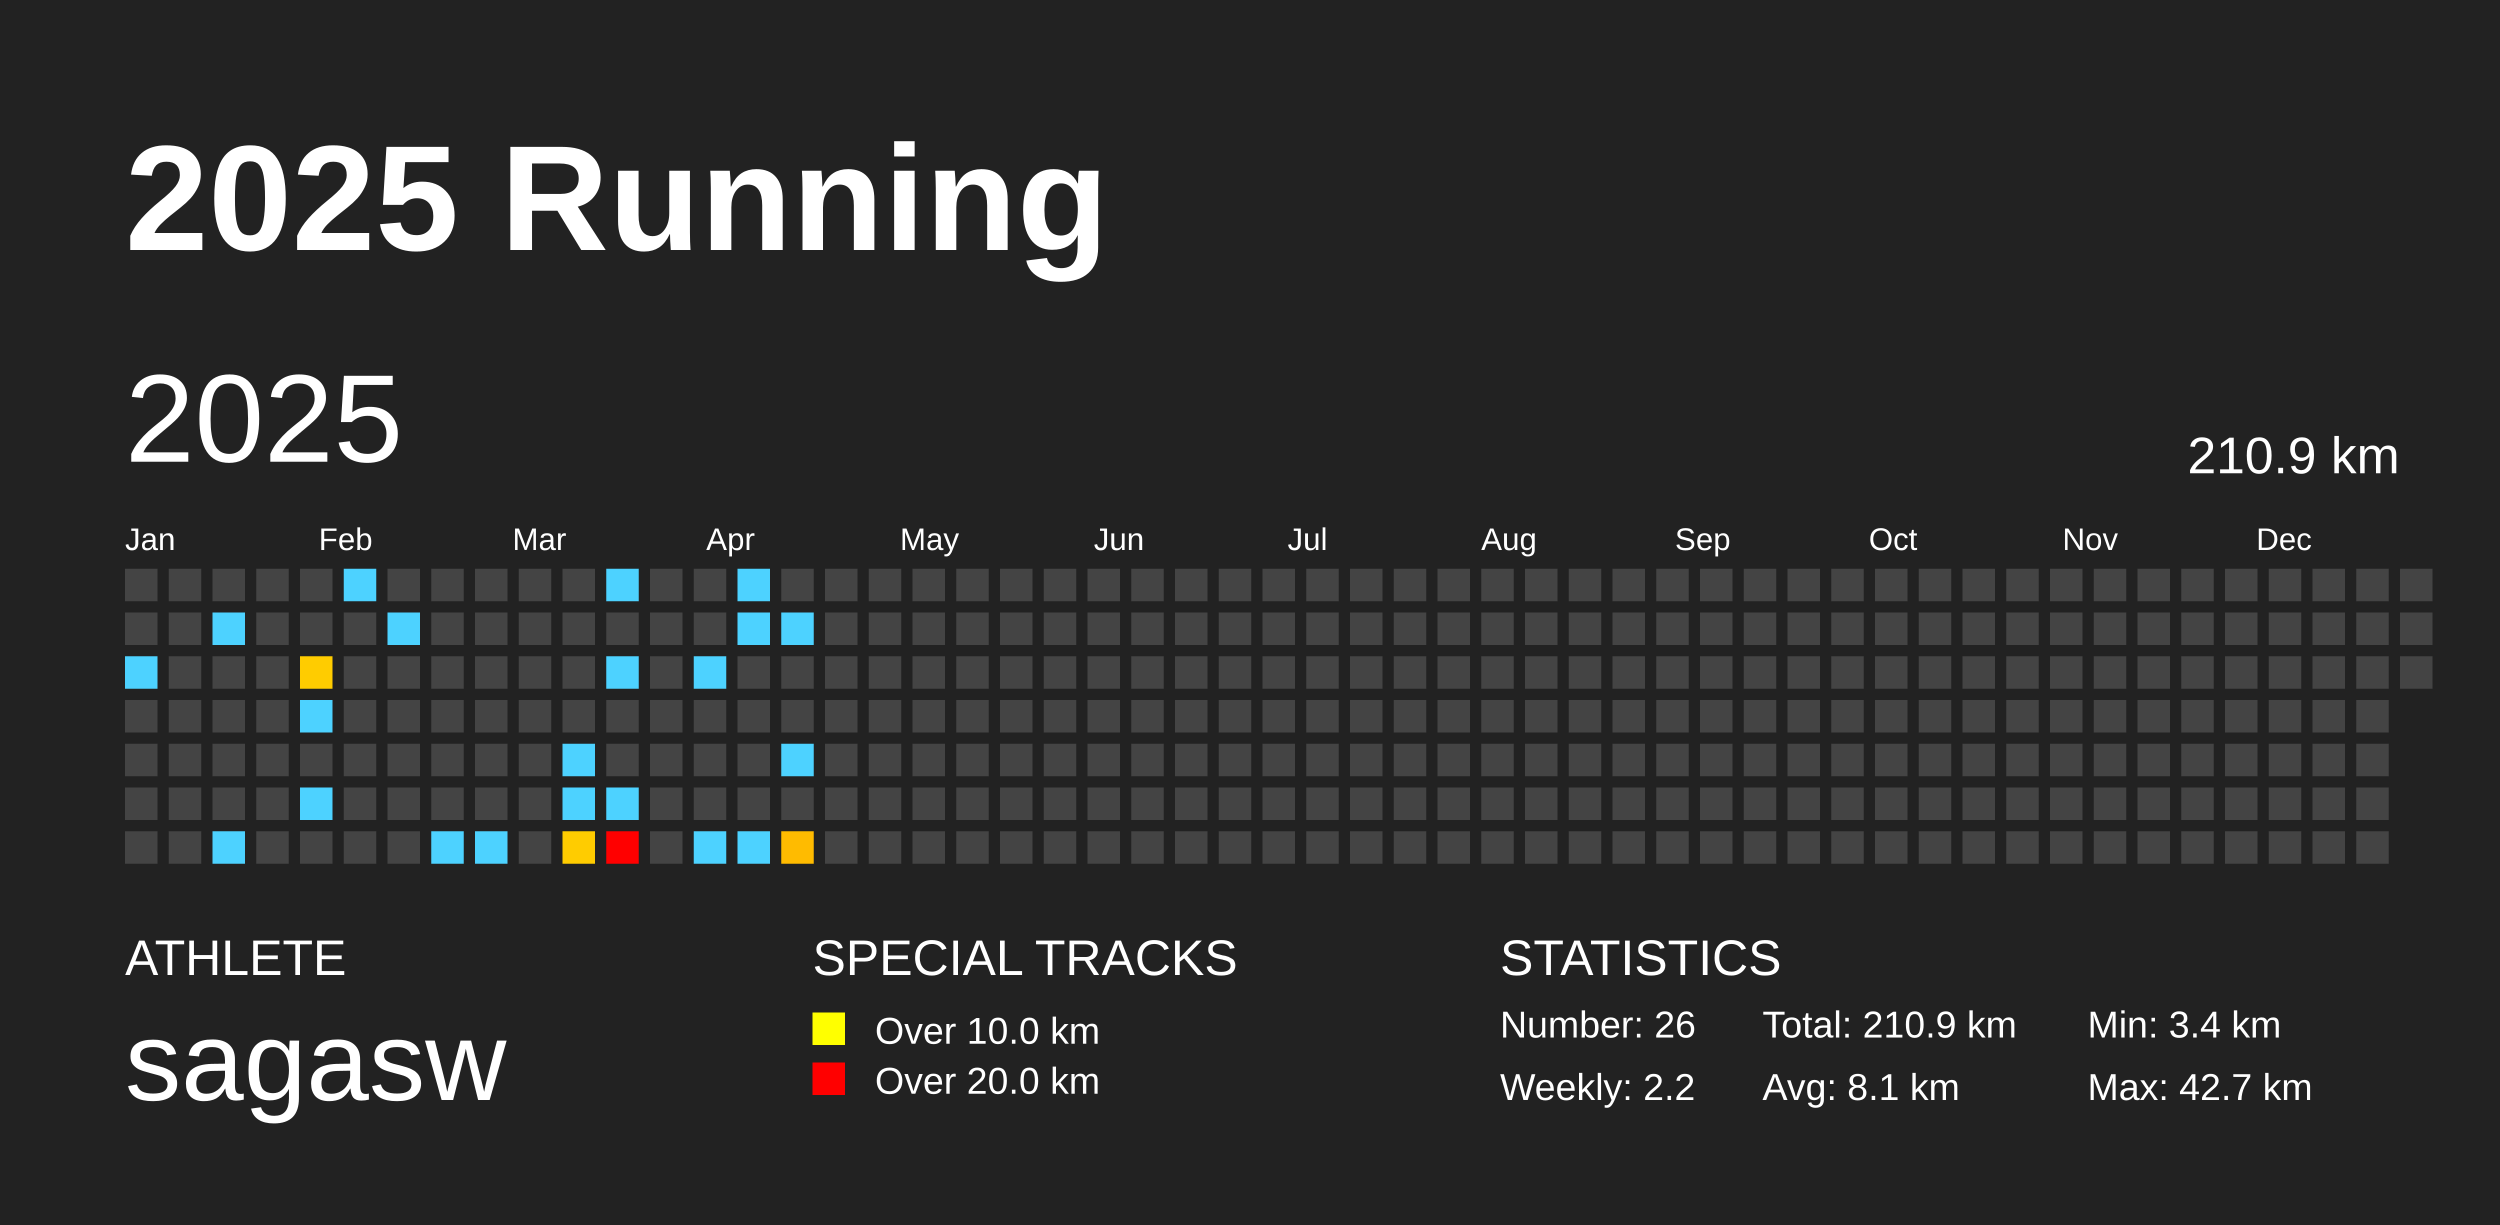
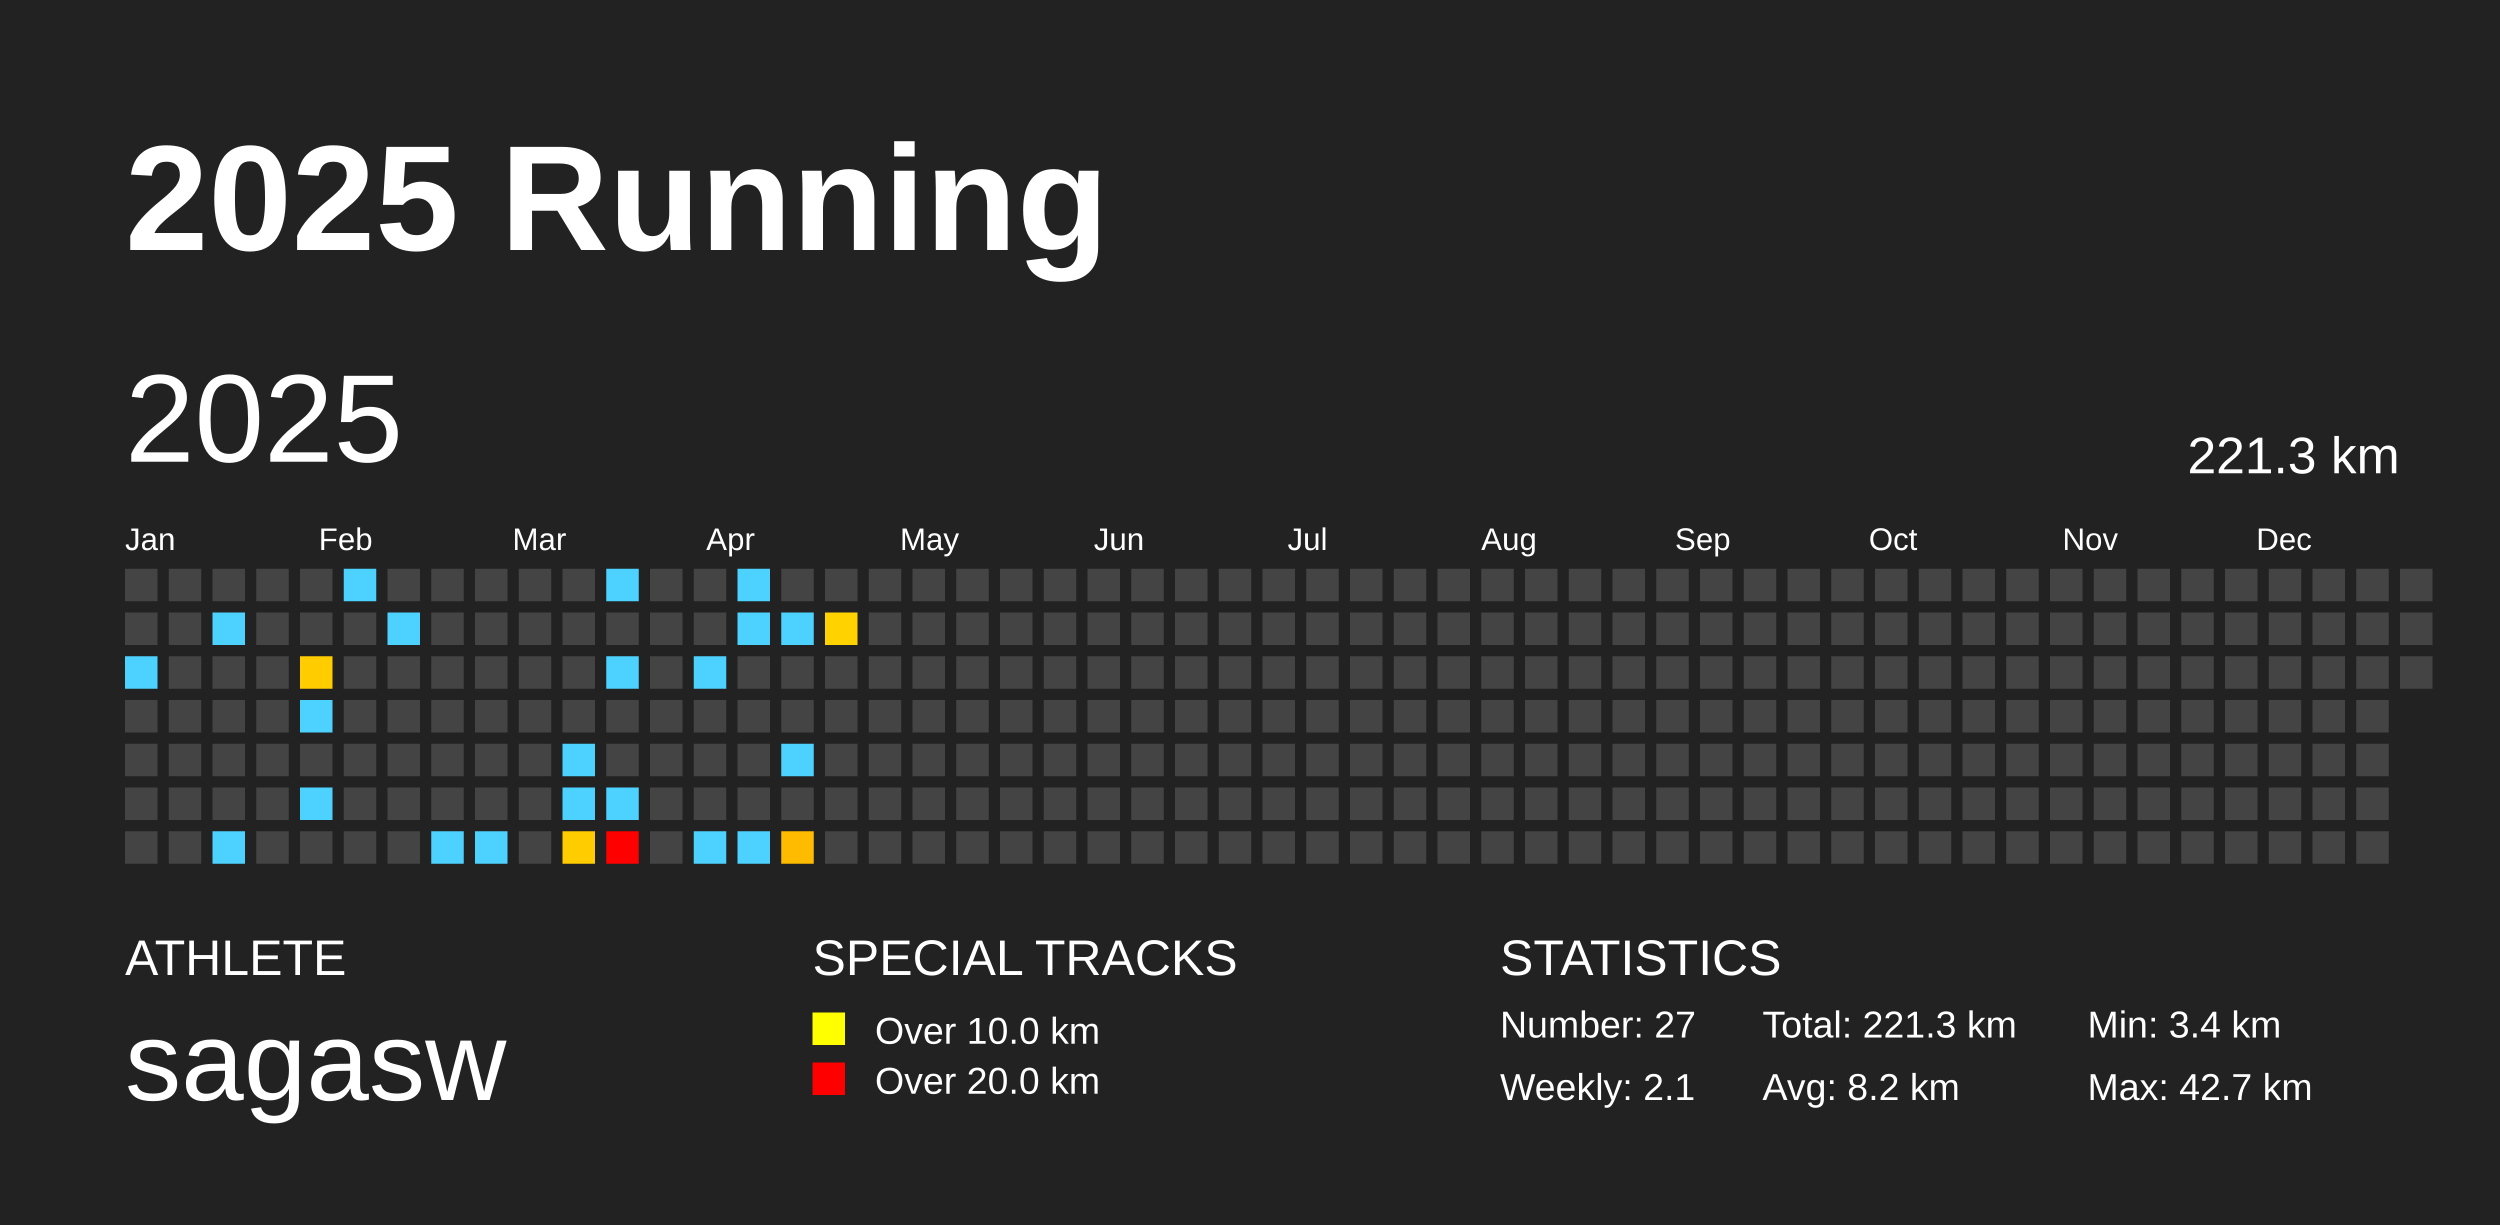
<svg xmlns="http://www.w3.org/2000/svg" baseProfile="full" height="98mm" version="1.1" viewBox="0,0,200,98" width="200mm">
  <defs />
  <rect fill="#222222" height="98" width="200" x="0" y="0" />
  <text fill="#FFFFFF" style="font-size:12px; font-family:Arial; font-weight:bold;" x="10" y="20">2025 Running</text>
  <text fill="#FFFFFF" style="font-size:4px; font-family:Arial" x="10" y="78">ATHLETE</text>
  <text fill="#FFFFFF" style="font-size:9px; font-family:Arial" x="10" y="88">sagasw</text>
  <text fill="#FFFFFF" style="font-size:4px; font-family:Arial" x="65" y="78">SPECIAL TRACKS</text>
  <rect fill="yellow" height="2.6" width="2.6" x="65" y="81" />
  <text fill="#FFFFFF" style="font-size:3px; font-family:Arial" x="70" y="83.5">Over 10.0 km</text>
  <rect fill="red" height="2.6" width="2.6" x="65" y="85" />
  <text fill="#FFFFFF" style="font-size:3px; font-family:Arial" x="70" y="87.5">Over 20.0 km</text>
  <text fill="#FFFFFF" style="font-size:4px; font-family:Arial" x="120" y="78">STATISTICS</text>
-   <text fill="#FFFFFF" style="font-size:3px; font-family:Arial" x="120" y="83">Number: 26</text>
-   <text fill="#FFFFFF" style="font-size:3px; font-family:Arial" x="120" y="88">Weekly: 2.2</text>
-   <text fill="#FFFFFF" style="font-size:3px; font-family:Arial" x="141" y="83">Total: 210.9 km</text>
-   <text fill="#FFFFFF" style="font-size:3px; font-family:Arial" x="141" y="88">Avg: 8.1 km</text>
+   <text fill="#FFFFFF" style="font-size:3px; font-family:Arial" x="120" y="83">Number: 27</text>
+   <text fill="#FFFFFF" style="font-size:3px; font-family:Arial" x="120" y="88">Weekly: 2.1</text>
+   <text fill="#FFFFFF" style="font-size:3px; font-family:Arial" x="141" y="83">Total: 221.3 km</text>
+   <text fill="#FFFFFF" style="font-size:3px; font-family:Arial" x="141" y="88">Avg: 8.2 km</text>
  <text fill="#FFFFFF" style="font-size:3px; font-family:Arial" x="167" y="83">Min: 3.4 km</text>
  <text fill="#FFFFFF" style="font-size:3px; font-family:Arial" x="167" y="88">Max: 42.7 km</text>
  <text dominant-baseline="hanging" fill="#FFFFFF" style="font-size:10.0px; font-family:Arial;" x="10" y="30">2025</text>
-   <text dominant-baseline="hanging" fill="#FFFFFF" style="font-size:4.125px; font-family:Arial;" x="175" y="35">210.9 km</text>
+   <text dominant-baseline="hanging" fill="#FFFFFF" style="font-size:4.125px; font-family:Arial;" x="175" y="35">221.3 km</text>
  <text fill="#FFFFFF" style="font-size:2.5px; font-family:Arial" x="10.0" y="44">Jan</text>
  <text fill="#FFFFFF" style="font-size:2.5px; font-family:Arial" x="25.5" y="44">Feb</text>
  <text fill="#FFFFFF" style="font-size:2.5px; font-family:Arial" x="41.0" y="44">Mar</text>
  <text fill="#FFFFFF" style="font-size:2.5px; font-family:Arial" x="56.5" y="44">Apr</text>
  <text fill="#FFFFFF" style="font-size:2.5px; font-family:Arial" x="72.0" y="44">May</text>
  <text fill="#FFFFFF" style="font-size:2.5px; font-family:Arial" x="87.5" y="44">Jun</text>
  <text fill="#FFFFFF" style="font-size:2.5px; font-family:Arial" x="103.0" y="44">Jul</text>
  <text fill="#FFFFFF" style="font-size:2.5px; font-family:Arial" x="118.5" y="44">Aug</text>
  <text fill="#FFFFFF" style="font-size:2.5px; font-family:Arial" x="134.0" y="44">Sep</text>
  <text fill="#FFFFFF" style="font-size:2.5px; font-family:Arial" x="149.5" y="44">Oct</text>
  <text fill="#FFFFFF" style="font-size:2.5px; font-family:Arial" x="165.0" y="44">Nov</text>
  <text fill="#FFFFFF" style="font-size:2.5px; font-family:Arial" x="180.5" y="44">Dec</text>
  <rect fill="#444444" height="2.6" width="2.6" x="10.0" y="45.5" />
  <rect fill="#444444" height="2.6" width="2.6" x="10.0" y="49.0" />
  <rect fill="#4dd2ff" height="2.6" width="2.6" x="10.0" y="52.5" />
  <rect fill="#444444" height="2.6" width="2.6" x="10.0" y="56.0" />
  <rect fill="#444444" height="2.6" width="2.6" x="10.0" y="59.5" />
  <rect fill="#444444" height="2.6" width="2.6" x="10.0" y="63.0" />
  <rect fill="#444444" height="2.6" width="2.6" x="10.0" y="66.5" />
  <rect fill="#444444" height="2.6" width="2.6" x="13.5" y="45.5" />
  <rect fill="#444444" height="2.6" width="2.6" x="13.5" y="49.0" />
  <rect fill="#444444" height="2.6" width="2.6" x="13.5" y="52.5" />
  <rect fill="#444444" height="2.6" width="2.6" x="13.5" y="56.0" />
  <rect fill="#444444" height="2.6" width="2.6" x="13.5" y="59.5" />
  <rect fill="#444444" height="2.6" width="2.6" x="13.5" y="63.0" />
  <rect fill="#444444" height="2.6" width="2.6" x="13.5" y="66.5" />
  <rect fill="#444444" height="2.6" width="2.6" x="17.0" y="45.5" />
  <rect fill="#4dd2ff" height="2.6" width="2.6" x="17.0" y="49.0" />
  <rect fill="#444444" height="2.6" width="2.6" x="17.0" y="52.5" />
  <rect fill="#444444" height="2.6" width="2.6" x="17.0" y="56.0" />
  <rect fill="#444444" height="2.6" width="2.6" x="17.0" y="59.5" />
  <rect fill="#444444" height="2.6" width="2.6" x="17.0" y="63.0" />
  <rect fill="#4dd2ff" height="2.6" width="2.6" x="17.0" y="66.5" />
  <rect fill="#444444" height="2.6" width="2.6" x="20.5" y="45.5" />
  <rect fill="#444444" height="2.6" width="2.6" x="20.5" y="49.0" />
  <rect fill="#444444" height="2.6" width="2.6" x="20.5" y="52.5" />
  <rect fill="#444444" height="2.6" width="2.6" x="20.5" y="56.0" />
  <rect fill="#444444" height="2.6" width="2.6" x="20.5" y="59.5" />
  <rect fill="#444444" height="2.6" width="2.6" x="20.5" y="63.0" />
  <rect fill="#444444" height="2.6" width="2.6" x="20.5" y="66.5" />
  <rect fill="#444444" height="2.6" width="2.6" x="24.0" y="45.5" />
  <rect fill="#444444" height="2.6" width="2.6" x="24.0" y="49.0" />
  <rect fill="#ffcc00" height="2.6" width="2.6" x="24.0" y="52.5" />
  <rect fill="#4dd2ff" height="2.6" width="2.6" x="24.0" y="56.0" />
  <rect fill="#444444" height="2.6" width="2.6" x="24.0" y="59.5" />
  <rect fill="#4dd2ff" height="2.6" width="2.6" x="24.0" y="63.0" />
  <rect fill="#444444" height="2.6" width="2.6" x="24.0" y="66.5" />
  <rect fill="#4dd2ff" height="2.6" width="2.6" x="27.5" y="45.5" />
  <rect fill="#444444" height="2.6" width="2.6" x="27.5" y="49.0" />
  <rect fill="#444444" height="2.6" width="2.6" x="27.5" y="52.5" />
  <rect fill="#444444" height="2.6" width="2.6" x="27.5" y="56.0" />
  <rect fill="#444444" height="2.6" width="2.6" x="27.5" y="59.5" />
  <rect fill="#444444" height="2.6" width="2.6" x="27.5" y="63.0" />
  <rect fill="#444444" height="2.6" width="2.6" x="27.5" y="66.5" />
  <rect fill="#444444" height="2.6" width="2.6" x="31.0" y="45.5" />
  <rect fill="#4dd2ff" height="2.6" width="2.6" x="31.0" y="49.0" />
  <rect fill="#444444" height="2.6" width="2.6" x="31.0" y="52.5" />
  <rect fill="#444444" height="2.6" width="2.6" x="31.0" y="56.0" />
  <rect fill="#444444" height="2.6" width="2.6" x="31.0" y="59.5" />
  <rect fill="#444444" height="2.6" width="2.6" x="31.0" y="63.0" />
  <rect fill="#444444" height="2.6" width="2.6" x="31.0" y="66.5" />
  <rect fill="#444444" height="2.6" width="2.6" x="34.5" y="45.5" />
  <rect fill="#444444" height="2.6" width="2.6" x="34.5" y="49.0" />
  <rect fill="#444444" height="2.6" width="2.6" x="34.5" y="52.5" />
  <rect fill="#444444" height="2.6" width="2.6" x="34.5" y="56.0" />
  <rect fill="#444444" height="2.6" width="2.6" x="34.5" y="59.5" />
  <rect fill="#444444" height="2.6" width="2.6" x="34.5" y="63.0" />
  <rect fill="#4dd2ff" height="2.6" width="2.6" x="34.5" y="66.5" />
  <rect fill="#444444" height="2.6" width="2.6" x="38.0" y="45.5" />
  <rect fill="#444444" height="2.6" width="2.6" x="38.0" y="49.0" />
  <rect fill="#444444" height="2.6" width="2.6" x="38.0" y="52.5" />
  <rect fill="#444444" height="2.6" width="2.6" x="38.0" y="56.0" />
  <rect fill="#444444" height="2.6" width="2.6" x="38.0" y="59.5" />
  <rect fill="#444444" height="2.6" width="2.6" x="38.0" y="63.0" />
  <rect fill="#4dd2ff" height="2.6" width="2.6" x="38.0" y="66.5" />
  <rect fill="#444444" height="2.6" width="2.6" x="41.5" y="45.5" />
  <rect fill="#444444" height="2.6" width="2.6" x="41.5" y="49.0" />
  <rect fill="#444444" height="2.6" width="2.6" x="41.5" y="52.5" />
  <rect fill="#444444" height="2.6" width="2.6" x="41.5" y="56.0" />
  <rect fill="#444444" height="2.6" width="2.6" x="41.5" y="59.5" />
  <rect fill="#444444" height="2.6" width="2.6" x="41.5" y="63.0" />
  <rect fill="#444444" height="2.6" width="2.6" x="41.5" y="66.5" />
  <rect fill="#444444" height="2.6" width="2.6" x="45.0" y="45.5" />
  <rect fill="#444444" height="2.6" width="2.6" x="45.0" y="49.0" />
  <rect fill="#444444" height="2.6" width="2.6" x="45.0" y="52.5" />
  <rect fill="#444444" height="2.6" width="2.6" x="45.0" y="56.0" />
  <rect fill="#4dd2ff" height="2.6" width="2.6" x="45.0" y="59.5" />
  <rect fill="#4dd2ff" height="2.6" width="2.6" x="45.0" y="63.0" />
  <rect fill="#ffcc00" height="2.6" width="2.6" x="45.0" y="66.5" />
  <rect fill="#4dd2ff" height="2.6" width="2.6" x="48.5" y="45.5" />
  <rect fill="#444444" height="2.6" width="2.6" x="48.5" y="49.0" />
  <rect fill="#4dd2ff" height="2.6" width="2.6" x="48.5" y="52.5" />
  <rect fill="#444444" height="2.6" width="2.6" x="48.5" y="56.0" />
  <rect fill="#444444" height="2.6" width="2.6" x="48.5" y="59.5" />
  <rect fill="#4dd2ff" height="2.6" width="2.6" x="48.5" y="63.0" />
  <rect fill="red" height="2.6" width="2.6" x="48.5" y="66.5" />
  <rect fill="#444444" height="2.6" width="2.6" x="52.0" y="45.5" />
  <rect fill="#444444" height="2.6" width="2.6" x="52.0" y="49.0" />
  <rect fill="#444444" height="2.6" width="2.6" x="52.0" y="52.5" />
  <rect fill="#444444" height="2.6" width="2.6" x="52.0" y="56.0" />
  <rect fill="#444444" height="2.6" width="2.6" x="52.0" y="59.5" />
  <rect fill="#444444" height="2.6" width="2.6" x="52.0" y="63.0" />
  <rect fill="#444444" height="2.6" width="2.6" x="52.0" y="66.5" />
  <rect fill="#444444" height="2.6" width="2.6" x="55.5" y="45.5" />
  <rect fill="#444444" height="2.6" width="2.6" x="55.5" y="49.0" />
  <rect fill="#4dd2ff" height="2.6" width="2.6" x="55.5" y="52.5" />
  <rect fill="#444444" height="2.6" width="2.6" x="55.5" y="56.0" />
  <rect fill="#444444" height="2.6" width="2.6" x="55.5" y="59.5" />
  <rect fill="#444444" height="2.6" width="2.6" x="55.5" y="63.0" />
  <rect fill="#4dd2ff" height="2.6" width="2.6" x="55.5" y="66.5" />
  <rect fill="#4dd2ff" height="2.6" width="2.6" x="59.0" y="45.5" />
  <rect fill="#4dd2ff" height="2.6" width="2.6" x="59.0" y="49.0" />
  <rect fill="#444444" height="2.6" width="2.6" x="59.0" y="52.5" />
  <rect fill="#444444" height="2.6" width="2.6" x="59.0" y="56.0" />
  <rect fill="#444444" height="2.6" width="2.6" x="59.0" y="59.5" />
  <rect fill="#444444" height="2.6" width="2.6" x="59.0" y="63.0" />
  <rect fill="#4dd2ff" height="2.6" width="2.6" x="59.0" y="66.5" />
  <rect fill="#444444" height="2.6" width="2.6" x="62.5" y="45.5" />
  <rect fill="#4dd2ff" height="2.6" width="2.6" x="62.5" y="49.0" />
  <rect fill="#444444" height="2.6" width="2.6" x="62.5" y="52.5" />
  <rect fill="#444444" height="2.6" width="2.6" x="62.5" y="56.0" />
  <rect fill="#4dd2ff" height="2.6" width="2.6" x="62.5" y="59.5" />
  <rect fill="#444444" height="2.6" width="2.6" x="62.5" y="63.0" />
  <rect fill="#ffbb00" height="2.6" width="2.6" x="62.5" y="66.5" />
  <rect fill="#444444" height="2.6" width="2.6" x="66.0" y="45.5" />
-   <rect fill="#444444" height="2.6" width="2.6" x="66.0" y="49.0" />
+   <rect fill="#ffd200" height="2.6" width="2.6" x="66.0" y="49.0" />
  <rect fill="#444444" height="2.6" width="2.6" x="66.0" y="52.5" />
  <rect fill="#444444" height="2.6" width="2.6" x="66.0" y="56.0" />
  <rect fill="#444444" height="2.6" width="2.6" x="66.0" y="59.5" />
  <rect fill="#444444" height="2.6" width="2.6" x="66.0" y="63.0" />
  <rect fill="#444444" height="2.6" width="2.6" x="66.0" y="66.5" />
  <rect fill="#444444" height="2.6" width="2.6" x="69.5" y="45.5" />
  <rect fill="#444444" height="2.6" width="2.6" x="69.5" y="49.0" />
  <rect fill="#444444" height="2.6" width="2.6" x="69.5" y="52.5" />
  <rect fill="#444444" height="2.6" width="2.6" x="69.5" y="56.0" />
  <rect fill="#444444" height="2.6" width="2.6" x="69.5" y="59.5" />
  <rect fill="#444444" height="2.6" width="2.6" x="69.5" y="63.0" />
  <rect fill="#444444" height="2.6" width="2.6" x="69.5" y="66.5" />
  <rect fill="#444444" height="2.6" width="2.6" x="73.0" y="45.5" />
  <rect fill="#444444" height="2.6" width="2.6" x="73.0" y="49.0" />
  <rect fill="#444444" height="2.6" width="2.6" x="73.0" y="52.5" />
  <rect fill="#444444" height="2.6" width="2.6" x="73.0" y="56.0" />
  <rect fill="#444444" height="2.6" width="2.6" x="73.0" y="59.5" />
  <rect fill="#444444" height="2.6" width="2.6" x="73.0" y="63.0" />
  <rect fill="#444444" height="2.6" width="2.6" x="73.0" y="66.5" />
  <rect fill="#444444" height="2.6" width="2.6" x="76.5" y="45.5" />
  <rect fill="#444444" height="2.6" width="2.6" x="76.5" y="49.0" />
  <rect fill="#444444" height="2.6" width="2.6" x="76.5" y="52.5" />
  <rect fill="#444444" height="2.6" width="2.6" x="76.5" y="56.0" />
  <rect fill="#444444" height="2.6" width="2.6" x="76.5" y="59.5" />
  <rect fill="#444444" height="2.6" width="2.6" x="76.5" y="63.0" />
  <rect fill="#444444" height="2.6" width="2.6" x="76.5" y="66.5" />
  <rect fill="#444444" height="2.6" width="2.6" x="80.0" y="45.5" />
  <rect fill="#444444" height="2.6" width="2.6" x="80.0" y="49.0" />
  <rect fill="#444444" height="2.6" width="2.6" x="80.0" y="52.5" />
  <rect fill="#444444" height="2.6" width="2.6" x="80.0" y="56.0" />
  <rect fill="#444444" height="2.6" width="2.6" x="80.0" y="59.5" />
  <rect fill="#444444" height="2.6" width="2.6" x="80.0" y="63.0" />
  <rect fill="#444444" height="2.6" width="2.6" x="80.0" y="66.5" />
  <rect fill="#444444" height="2.6" width="2.6" x="83.5" y="45.5" />
  <rect fill="#444444" height="2.6" width="2.6" x="83.5" y="49.0" />
  <rect fill="#444444" height="2.6" width="2.6" x="83.5" y="52.5" />
  <rect fill="#444444" height="2.6" width="2.6" x="83.5" y="56.0" />
  <rect fill="#444444" height="2.6" width="2.6" x="83.5" y="59.5" />
  <rect fill="#444444" height="2.6" width="2.6" x="83.5" y="63.0" />
  <rect fill="#444444" height="2.6" width="2.6" x="83.5" y="66.5" />
  <rect fill="#444444" height="2.6" width="2.6" x="87.0" y="45.5" />
  <rect fill="#444444" height="2.6" width="2.6" x="87.0" y="49.0" />
  <rect fill="#444444" height="2.6" width="2.6" x="87.0" y="52.5" />
  <rect fill="#444444" height="2.6" width="2.6" x="87.0" y="56.0" />
  <rect fill="#444444" height="2.6" width="2.6" x="87.0" y="59.5" />
  <rect fill="#444444" height="2.6" width="2.6" x="87.0" y="63.0" />
  <rect fill="#444444" height="2.6" width="2.6" x="87.0" y="66.5" />
  <rect fill="#444444" height="2.6" width="2.6" x="90.5" y="45.5" />
  <rect fill="#444444" height="2.6" width="2.6" x="90.5" y="49.0" />
  <rect fill="#444444" height="2.6" width="2.6" x="90.5" y="52.5" />
  <rect fill="#444444" height="2.6" width="2.6" x="90.5" y="56.0" />
  <rect fill="#444444" height="2.6" width="2.6" x="90.5" y="59.5" />
  <rect fill="#444444" height="2.6" width="2.6" x="90.5" y="63.0" />
  <rect fill="#444444" height="2.6" width="2.6" x="90.5" y="66.5" />
  <rect fill="#444444" height="2.6" width="2.6" x="94.0" y="45.5" />
  <rect fill="#444444" height="2.6" width="2.6" x="94.0" y="49.0" />
  <rect fill="#444444" height="2.6" width="2.6" x="94.0" y="52.5" />
  <rect fill="#444444" height="2.6" width="2.6" x="94.0" y="56.0" />
  <rect fill="#444444" height="2.6" width="2.6" x="94.0" y="59.5" />
  <rect fill="#444444" height="2.6" width="2.6" x="94.0" y="63.0" />
  <rect fill="#444444" height="2.6" width="2.6" x="94.0" y="66.5" />
  <rect fill="#444444" height="2.6" width="2.6" x="97.5" y="45.5" />
  <rect fill="#444444" height="2.6" width="2.6" x="97.5" y="49.0" />
  <rect fill="#444444" height="2.6" width="2.6" x="97.5" y="52.5" />
  <rect fill="#444444" height="2.6" width="2.6" x="97.5" y="56.0" />
  <rect fill="#444444" height="2.6" width="2.6" x="97.5" y="59.5" />
  <rect fill="#444444" height="2.6" width="2.6" x="97.5" y="63.0" />
  <rect fill="#444444" height="2.6" width="2.6" x="97.5" y="66.5" />
  <rect fill="#444444" height="2.6" width="2.6" x="101.0" y="45.5" />
  <rect fill="#444444" height="2.6" width="2.6" x="101.0" y="49.0" />
  <rect fill="#444444" height="2.6" width="2.6" x="101.0" y="52.5" />
  <rect fill="#444444" height="2.6" width="2.6" x="101.0" y="56.0" />
  <rect fill="#444444" height="2.6" width="2.6" x="101.0" y="59.5" />
  <rect fill="#444444" height="2.6" width="2.6" x="101.0" y="63.0" />
  <rect fill="#444444" height="2.6" width="2.6" x="101.0" y="66.5" />
  <rect fill="#444444" height="2.6" width="2.6" x="104.5" y="45.5" />
  <rect fill="#444444" height="2.6" width="2.6" x="104.5" y="49.0" />
  <rect fill="#444444" height="2.6" width="2.6" x="104.5" y="52.5" />
  <rect fill="#444444" height="2.6" width="2.6" x="104.5" y="56.0" />
  <rect fill="#444444" height="2.6" width="2.6" x="104.5" y="59.5" />
  <rect fill="#444444" height="2.6" width="2.6" x="104.5" y="63.0" />
  <rect fill="#444444" height="2.6" width="2.6" x="104.5" y="66.5" />
  <rect fill="#444444" height="2.6" width="2.6" x="108.0" y="45.5" />
  <rect fill="#444444" height="2.6" width="2.6" x="108.0" y="49.0" />
  <rect fill="#444444" height="2.6" width="2.6" x="108.0" y="52.5" />
  <rect fill="#444444" height="2.6" width="2.6" x="108.0" y="56.0" />
  <rect fill="#444444" height="2.6" width="2.6" x="108.0" y="59.5" />
  <rect fill="#444444" height="2.6" width="2.6" x="108.0" y="63.0" />
  <rect fill="#444444" height="2.6" width="2.6" x="108.0" y="66.5" />
  <rect fill="#444444" height="2.6" width="2.6" x="111.5" y="45.5" />
  <rect fill="#444444" height="2.6" width="2.6" x="111.5" y="49.0" />
  <rect fill="#444444" height="2.6" width="2.6" x="111.5" y="52.5" />
  <rect fill="#444444" height="2.6" width="2.6" x="111.5" y="56.0" />
  <rect fill="#444444" height="2.6" width="2.6" x="111.5" y="59.5" />
  <rect fill="#444444" height="2.6" width="2.6" x="111.5" y="63.0" />
  <rect fill="#444444" height="2.6" width="2.6" x="111.5" y="66.5" />
  <rect fill="#444444" height="2.6" width="2.6" x="115.0" y="45.5" />
  <rect fill="#444444" height="2.6" width="2.6" x="115.0" y="49.0" />
  <rect fill="#444444" height="2.6" width="2.6" x="115.0" y="52.5" />
  <rect fill="#444444" height="2.6" width="2.6" x="115.0" y="56.0" />
  <rect fill="#444444" height="2.6" width="2.6" x="115.0" y="59.5" />
  <rect fill="#444444" height="2.6" width="2.6" x="115.0" y="63.0" />
  <rect fill="#444444" height="2.6" width="2.6" x="115.0" y="66.5" />
  <rect fill="#444444" height="2.6" width="2.6" x="118.5" y="45.5" />
  <rect fill="#444444" height="2.6" width="2.6" x="118.5" y="49.0" />
  <rect fill="#444444" height="2.6" width="2.6" x="118.5" y="52.5" />
  <rect fill="#444444" height="2.6" width="2.6" x="118.5" y="56.0" />
  <rect fill="#444444" height="2.6" width="2.6" x="118.5" y="59.5" />
  <rect fill="#444444" height="2.6" width="2.6" x="118.5" y="63.0" />
  <rect fill="#444444" height="2.6" width="2.6" x="118.5" y="66.5" />
  <rect fill="#444444" height="2.6" width="2.6" x="122.0" y="45.5" />
  <rect fill="#444444" height="2.6" width="2.6" x="122.0" y="49.0" />
  <rect fill="#444444" height="2.6" width="2.6" x="122.0" y="52.5" />
  <rect fill="#444444" height="2.6" width="2.6" x="122.0" y="56.0" />
  <rect fill="#444444" height="2.6" width="2.6" x="122.0" y="59.5" />
  <rect fill="#444444" height="2.6" width="2.6" x="122.0" y="63.0" />
  <rect fill="#444444" height="2.6" width="2.6" x="122.0" y="66.5" />
  <rect fill="#444444" height="2.6" width="2.6" x="125.5" y="45.5" />
  <rect fill="#444444" height="2.6" width="2.6" x="125.5" y="49.0" />
  <rect fill="#444444" height="2.6" width="2.6" x="125.5" y="52.5" />
  <rect fill="#444444" height="2.6" width="2.6" x="125.5" y="56.0" />
  <rect fill="#444444" height="2.6" width="2.6" x="125.5" y="59.5" />
  <rect fill="#444444" height="2.6" width="2.6" x="125.5" y="63.0" />
  <rect fill="#444444" height="2.6" width="2.6" x="125.5" y="66.5" />
  <rect fill="#444444" height="2.6" width="2.6" x="129.0" y="45.5" />
  <rect fill="#444444" height="2.6" width="2.6" x="129.0" y="49.0" />
  <rect fill="#444444" height="2.6" width="2.6" x="129.0" y="52.5" />
  <rect fill="#444444" height="2.6" width="2.6" x="129.0" y="56.0" />
  <rect fill="#444444" height="2.6" width="2.6" x="129.0" y="59.5" />
  <rect fill="#444444" height="2.6" width="2.6" x="129.0" y="63.0" />
  <rect fill="#444444" height="2.6" width="2.6" x="129.0" y="66.5" />
  <rect fill="#444444" height="2.6" width="2.6" x="132.5" y="45.5" />
  <rect fill="#444444" height="2.6" width="2.6" x="132.5" y="49.0" />
  <rect fill="#444444" height="2.6" width="2.6" x="132.5" y="52.5" />
  <rect fill="#444444" height="2.6" width="2.6" x="132.5" y="56.0" />
  <rect fill="#444444" height="2.6" width="2.6" x="132.5" y="59.5" />
  <rect fill="#444444" height="2.6" width="2.6" x="132.5" y="63.0" />
  <rect fill="#444444" height="2.6" width="2.6" x="132.5" y="66.5" />
  <rect fill="#444444" height="2.6" width="2.6" x="136.0" y="45.5" />
  <rect fill="#444444" height="2.6" width="2.6" x="136.0" y="49.0" />
  <rect fill="#444444" height="2.6" width="2.6" x="136.0" y="52.5" />
  <rect fill="#444444" height="2.6" width="2.6" x="136.0" y="56.0" />
  <rect fill="#444444" height="2.6" width="2.6" x="136.0" y="59.5" />
  <rect fill="#444444" height="2.6" width="2.6" x="136.0" y="63.0" />
  <rect fill="#444444" height="2.6" width="2.6" x="136.0" y="66.5" />
  <rect fill="#444444" height="2.6" width="2.6" x="139.5" y="45.5" />
  <rect fill="#444444" height="2.6" width="2.6" x="139.5" y="49.0" />
  <rect fill="#444444" height="2.6" width="2.6" x="139.5" y="52.5" />
  <rect fill="#444444" height="2.6" width="2.6" x="139.5" y="56.0" />
  <rect fill="#444444" height="2.6" width="2.6" x="139.5" y="59.5" />
  <rect fill="#444444" height="2.6" width="2.6" x="139.5" y="63.0" />
  <rect fill="#444444" height="2.6" width="2.6" x="139.5" y="66.5" />
  <rect fill="#444444" height="2.6" width="2.6" x="143.0" y="45.5" />
  <rect fill="#444444" height="2.6" width="2.6" x="143.0" y="49.0" />
  <rect fill="#444444" height="2.6" width="2.6" x="143.0" y="52.5" />
  <rect fill="#444444" height="2.6" width="2.6" x="143.0" y="56.0" />
  <rect fill="#444444" height="2.6" width="2.6" x="143.0" y="59.5" />
  <rect fill="#444444" height="2.6" width="2.6" x="143.0" y="63.0" />
  <rect fill="#444444" height="2.6" width="2.6" x="143.0" y="66.5" />
  <rect fill="#444444" height="2.6" width="2.6" x="146.5" y="45.5" />
  <rect fill="#444444" height="2.6" width="2.6" x="146.5" y="49.0" />
  <rect fill="#444444" height="2.6" width="2.6" x="146.5" y="52.5" />
  <rect fill="#444444" height="2.6" width="2.6" x="146.5" y="56.0" />
  <rect fill="#444444" height="2.6" width="2.6" x="146.5" y="59.5" />
  <rect fill="#444444" height="2.6" width="2.6" x="146.5" y="63.0" />
  <rect fill="#444444" height="2.6" width="2.6" x="146.5" y="66.5" />
  <rect fill="#444444" height="2.6" width="2.6" x="150.0" y="45.5" />
  <rect fill="#444444" height="2.6" width="2.6" x="150.0" y="49.0" />
  <rect fill="#444444" height="2.6" width="2.6" x="150.0" y="52.5" />
  <rect fill="#444444" height="2.6" width="2.6" x="150.0" y="56.0" />
  <rect fill="#444444" height="2.6" width="2.6" x="150.0" y="59.5" />
  <rect fill="#444444" height="2.6" width="2.6" x="150.0" y="63.0" />
  <rect fill="#444444" height="2.6" width="2.6" x="150.0" y="66.5" />
  <rect fill="#444444" height="2.6" width="2.6" x="153.5" y="45.5" />
  <rect fill="#444444" height="2.6" width="2.6" x="153.5" y="49.0" />
  <rect fill="#444444" height="2.6" width="2.6" x="153.5" y="52.5" />
  <rect fill="#444444" height="2.6" width="2.6" x="153.5" y="56.0" />
  <rect fill="#444444" height="2.6" width="2.6" x="153.5" y="59.5" />
  <rect fill="#444444" height="2.6" width="2.6" x="153.5" y="63.0" />
  <rect fill="#444444" height="2.6" width="2.6" x="153.5" y="66.5" />
  <rect fill="#444444" height="2.6" width="2.6" x="157.0" y="45.5" />
  <rect fill="#444444" height="2.6" width="2.6" x="157.0" y="49.0" />
  <rect fill="#444444" height="2.6" width="2.6" x="157.0" y="52.5" />
  <rect fill="#444444" height="2.6" width="2.6" x="157.0" y="56.0" />
  <rect fill="#444444" height="2.6" width="2.6" x="157.0" y="59.5" />
  <rect fill="#444444" height="2.6" width="2.6" x="157.0" y="63.0" />
  <rect fill="#444444" height="2.6" width="2.6" x="157.0" y="66.5" />
  <rect fill="#444444" height="2.6" width="2.6" x="160.5" y="45.5" />
  <rect fill="#444444" height="2.6" width="2.6" x="160.5" y="49.0" />
  <rect fill="#444444" height="2.6" width="2.6" x="160.5" y="52.5" />
  <rect fill="#444444" height="2.6" width="2.6" x="160.5" y="56.0" />
  <rect fill="#444444" height="2.6" width="2.6" x="160.5" y="59.5" />
  <rect fill="#444444" height="2.6" width="2.6" x="160.5" y="63.0" />
  <rect fill="#444444" height="2.6" width="2.6" x="160.5" y="66.5" />
  <rect fill="#444444" height="2.6" width="2.6" x="164.0" y="45.5" />
  <rect fill="#444444" height="2.6" width="2.6" x="164.0" y="49.0" />
  <rect fill="#444444" height="2.6" width="2.6" x="164.0" y="52.5" />
  <rect fill="#444444" height="2.6" width="2.6" x="164.0" y="56.0" />
  <rect fill="#444444" height="2.6" width="2.6" x="164.0" y="59.5" />
  <rect fill="#444444" height="2.6" width="2.6" x="164.0" y="63.0" />
  <rect fill="#444444" height="2.6" width="2.6" x="164.0" y="66.5" />
  <rect fill="#444444" height="2.6" width="2.6" x="167.5" y="45.5" />
  <rect fill="#444444" height="2.6" width="2.6" x="167.5" y="49.0" />
  <rect fill="#444444" height="2.6" width="2.6" x="167.5" y="52.5" />
  <rect fill="#444444" height="2.6" width="2.6" x="167.5" y="56.0" />
  <rect fill="#444444" height="2.6" width="2.6" x="167.5" y="59.5" />
  <rect fill="#444444" height="2.6" width="2.6" x="167.5" y="63.0" />
  <rect fill="#444444" height="2.6" width="2.6" x="167.5" y="66.5" />
  <rect fill="#444444" height="2.6" width="2.6" x="171.0" y="45.5" />
  <rect fill="#444444" height="2.6" width="2.6" x="171.0" y="49.0" />
  <rect fill="#444444" height="2.6" width="2.6" x="171.0" y="52.5" />
  <rect fill="#444444" height="2.6" width="2.6" x="171.0" y="56.0" />
  <rect fill="#444444" height="2.6" width="2.6" x="171.0" y="59.5" />
  <rect fill="#444444" height="2.6" width="2.6" x="171.0" y="63.0" />
  <rect fill="#444444" height="2.6" width="2.6" x="171.0" y="66.5" />
  <rect fill="#444444" height="2.6" width="2.6" x="174.5" y="45.5" />
  <rect fill="#444444" height="2.6" width="2.6" x="174.5" y="49.0" />
  <rect fill="#444444" height="2.6" width="2.6" x="174.5" y="52.5" />
  <rect fill="#444444" height="2.6" width="2.6" x="174.5" y="56.0" />
  <rect fill="#444444" height="2.6" width="2.6" x="174.5" y="59.5" />
  <rect fill="#444444" height="2.6" width="2.6" x="174.5" y="63.0" />
  <rect fill="#444444" height="2.6" width="2.6" x="174.5" y="66.5" />
  <rect fill="#444444" height="2.6" width="2.6" x="178.0" y="45.5" />
  <rect fill="#444444" height="2.6" width="2.6" x="178.0" y="49.0" />
  <rect fill="#444444" height="2.6" width="2.6" x="178.0" y="52.5" />
  <rect fill="#444444" height="2.6" width="2.6" x="178.0" y="56.0" />
  <rect fill="#444444" height="2.6" width="2.6" x="178.0" y="59.5" />
  <rect fill="#444444" height="2.6" width="2.6" x="178.0" y="63.0" />
  <rect fill="#444444" height="2.6" width="2.6" x="178.0" y="66.5" />
  <rect fill="#444444" height="2.6" width="2.6" x="181.5" y="45.5" />
  <rect fill="#444444" height="2.6" width="2.6" x="181.5" y="49.0" />
  <rect fill="#444444" height="2.6" width="2.6" x="181.5" y="52.5" />
  <rect fill="#444444" height="2.6" width="2.6" x="181.5" y="56.0" />
  <rect fill="#444444" height="2.6" width="2.6" x="181.5" y="59.5" />
  <rect fill="#444444" height="2.6" width="2.6" x="181.5" y="63.0" />
  <rect fill="#444444" height="2.6" width="2.6" x="181.5" y="66.5" />
  <rect fill="#444444" height="2.6" width="2.6" x="185.0" y="45.5" />
  <rect fill="#444444" height="2.6" width="2.6" x="185.0" y="49.0" />
  <rect fill="#444444" height="2.6" width="2.6" x="185.0" y="52.5" />
  <rect fill="#444444" height="2.6" width="2.6" x="185.0" y="56.0" />
  <rect fill="#444444" height="2.6" width="2.6" x="185.0" y="59.5" />
  <rect fill="#444444" height="2.6" width="2.6" x="185.0" y="63.0" />
  <rect fill="#444444" height="2.6" width="2.6" x="185.0" y="66.5" />
  <rect fill="#444444" height="2.6" width="2.6" x="188.5" y="45.5" />
  <rect fill="#444444" height="2.6" width="2.6" x="188.5" y="49.0" />
  <rect fill="#444444" height="2.6" width="2.6" x="188.5" y="52.5" />
  <rect fill="#444444" height="2.6" width="2.6" x="188.5" y="56.0" />
  <rect fill="#444444" height="2.6" width="2.6" x="188.5" y="59.5" />
  <rect fill="#444444" height="2.6" width="2.6" x="188.5" y="63.0" />
  <rect fill="#444444" height="2.6" width="2.6" x="188.5" y="66.5" />
  <rect fill="#444444" height="2.6" width="2.6" x="192.0" y="45.5" />
  <rect fill="#444444" height="2.6" width="2.6" x="192.0" y="49.0" />
  <rect fill="#444444" height="2.6" width="2.6" x="192.0" y="52.5" />
</svg>
